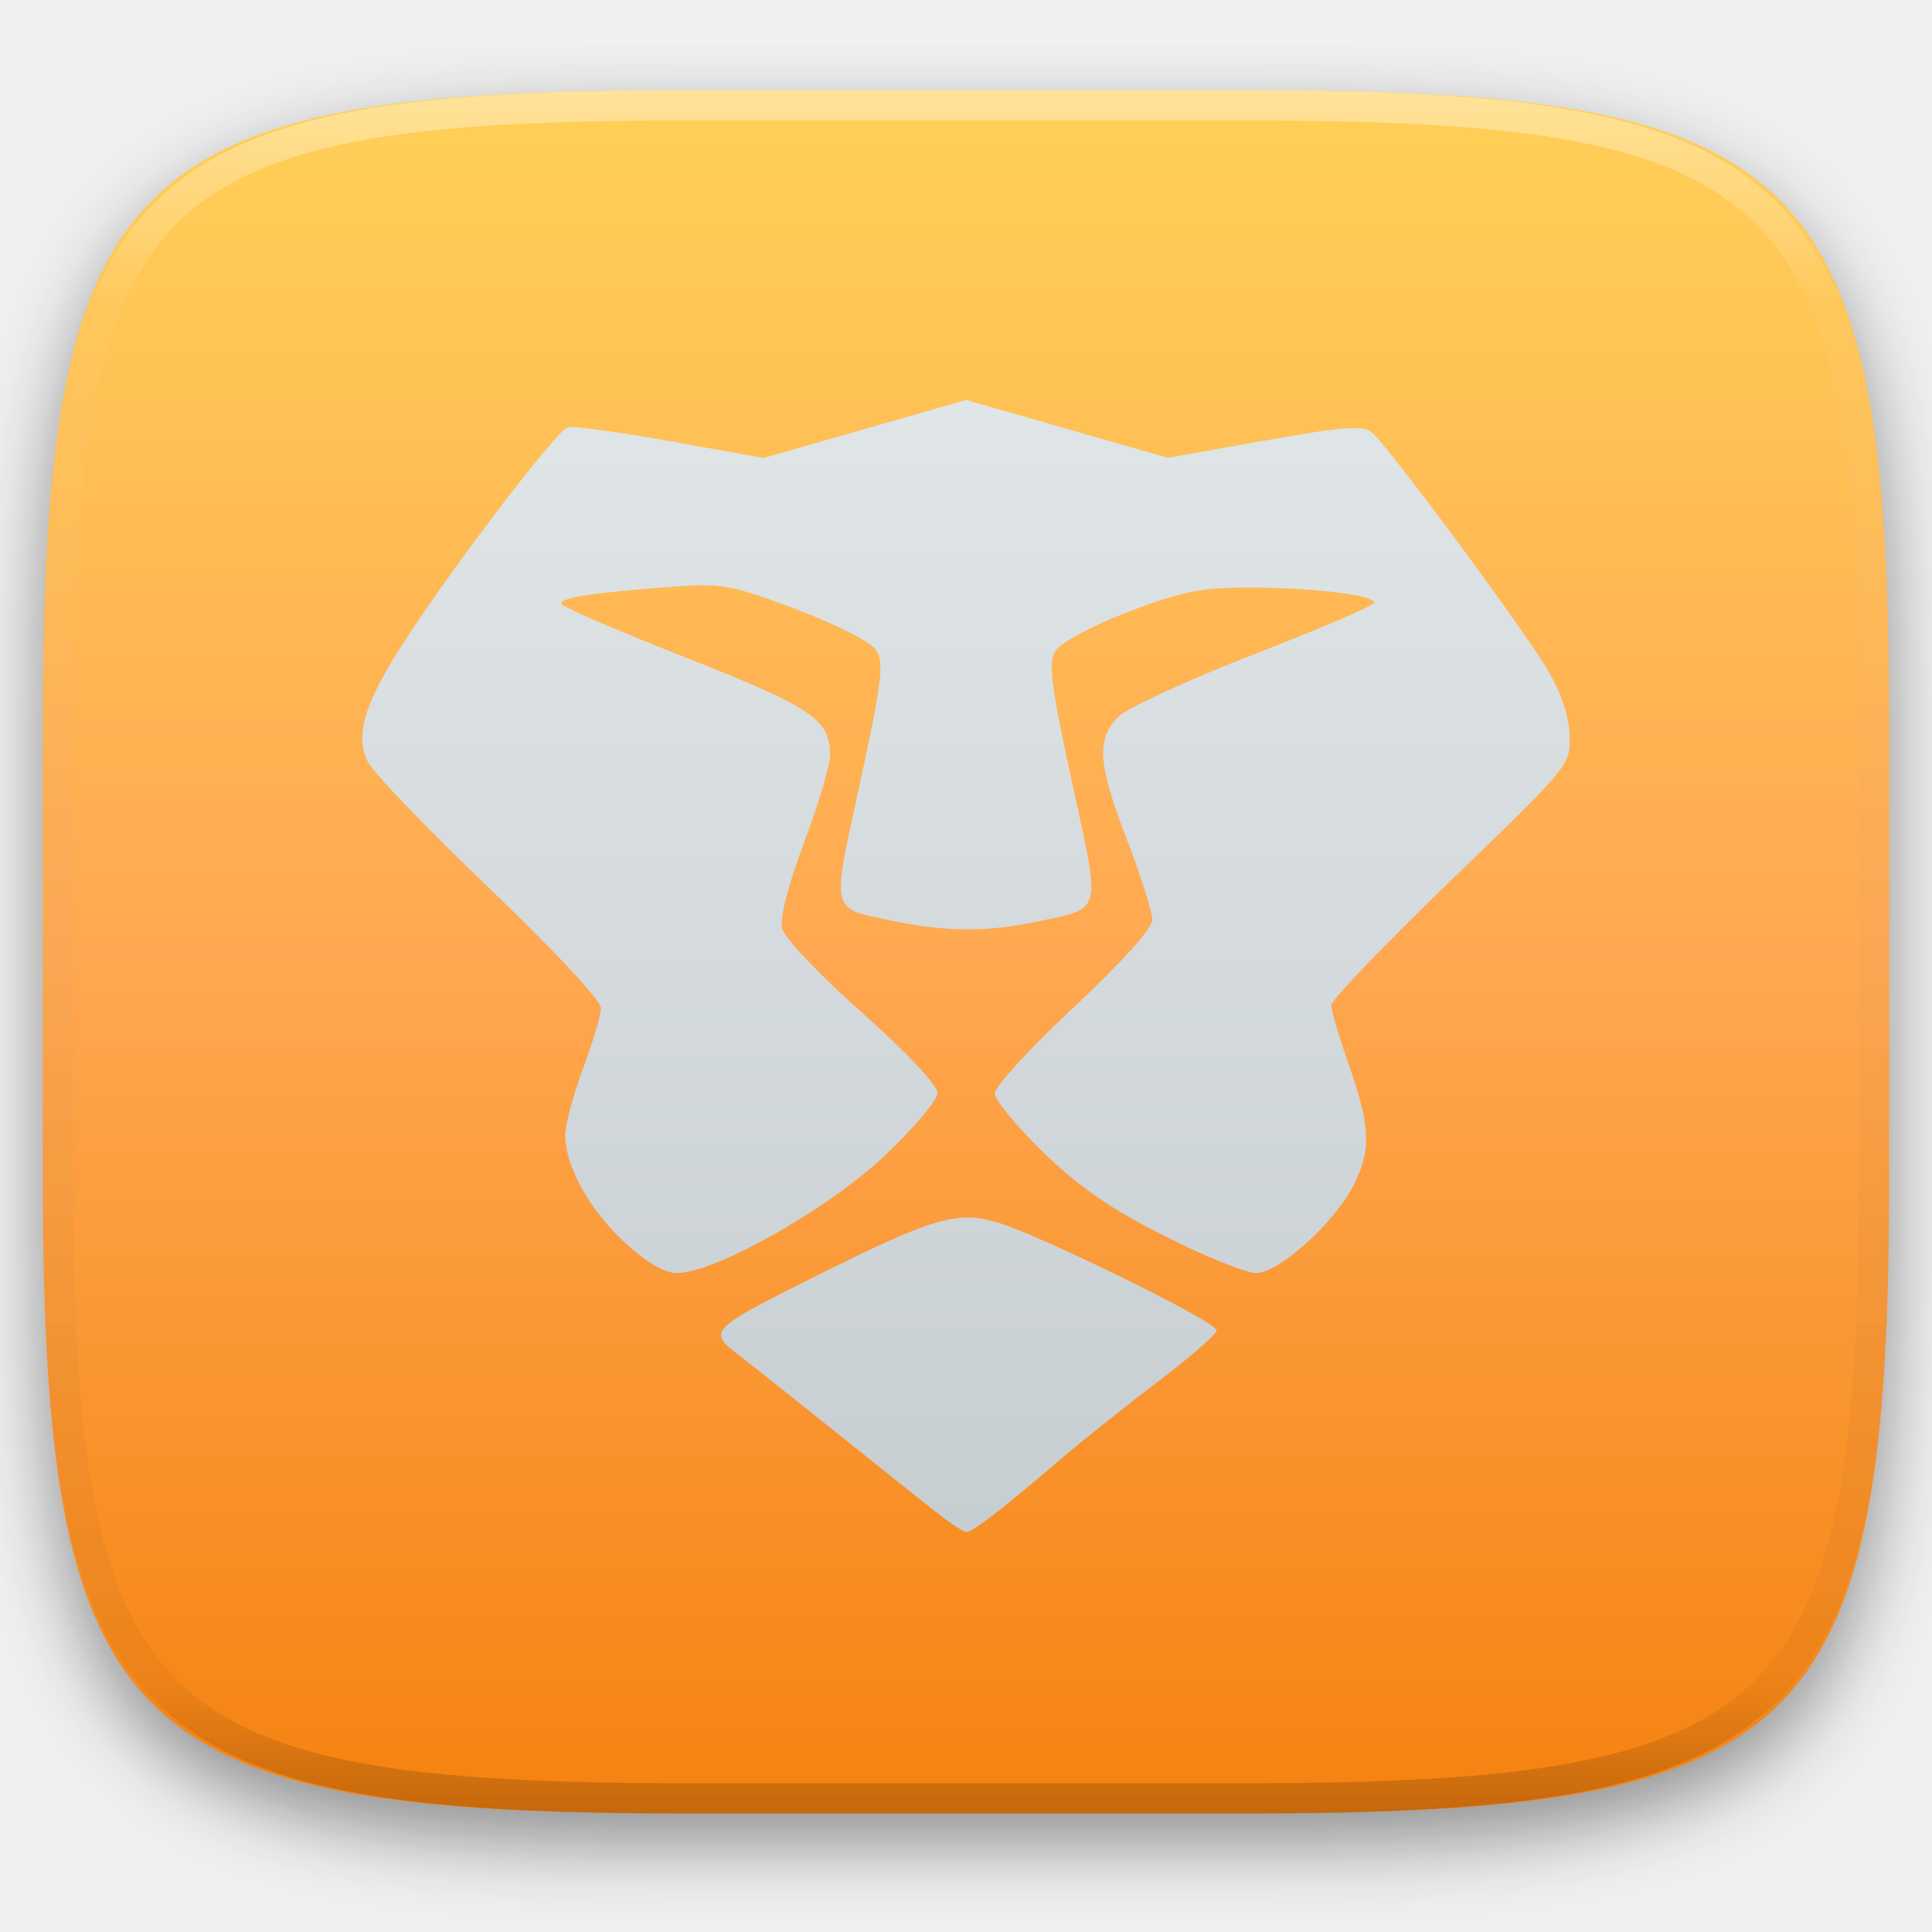
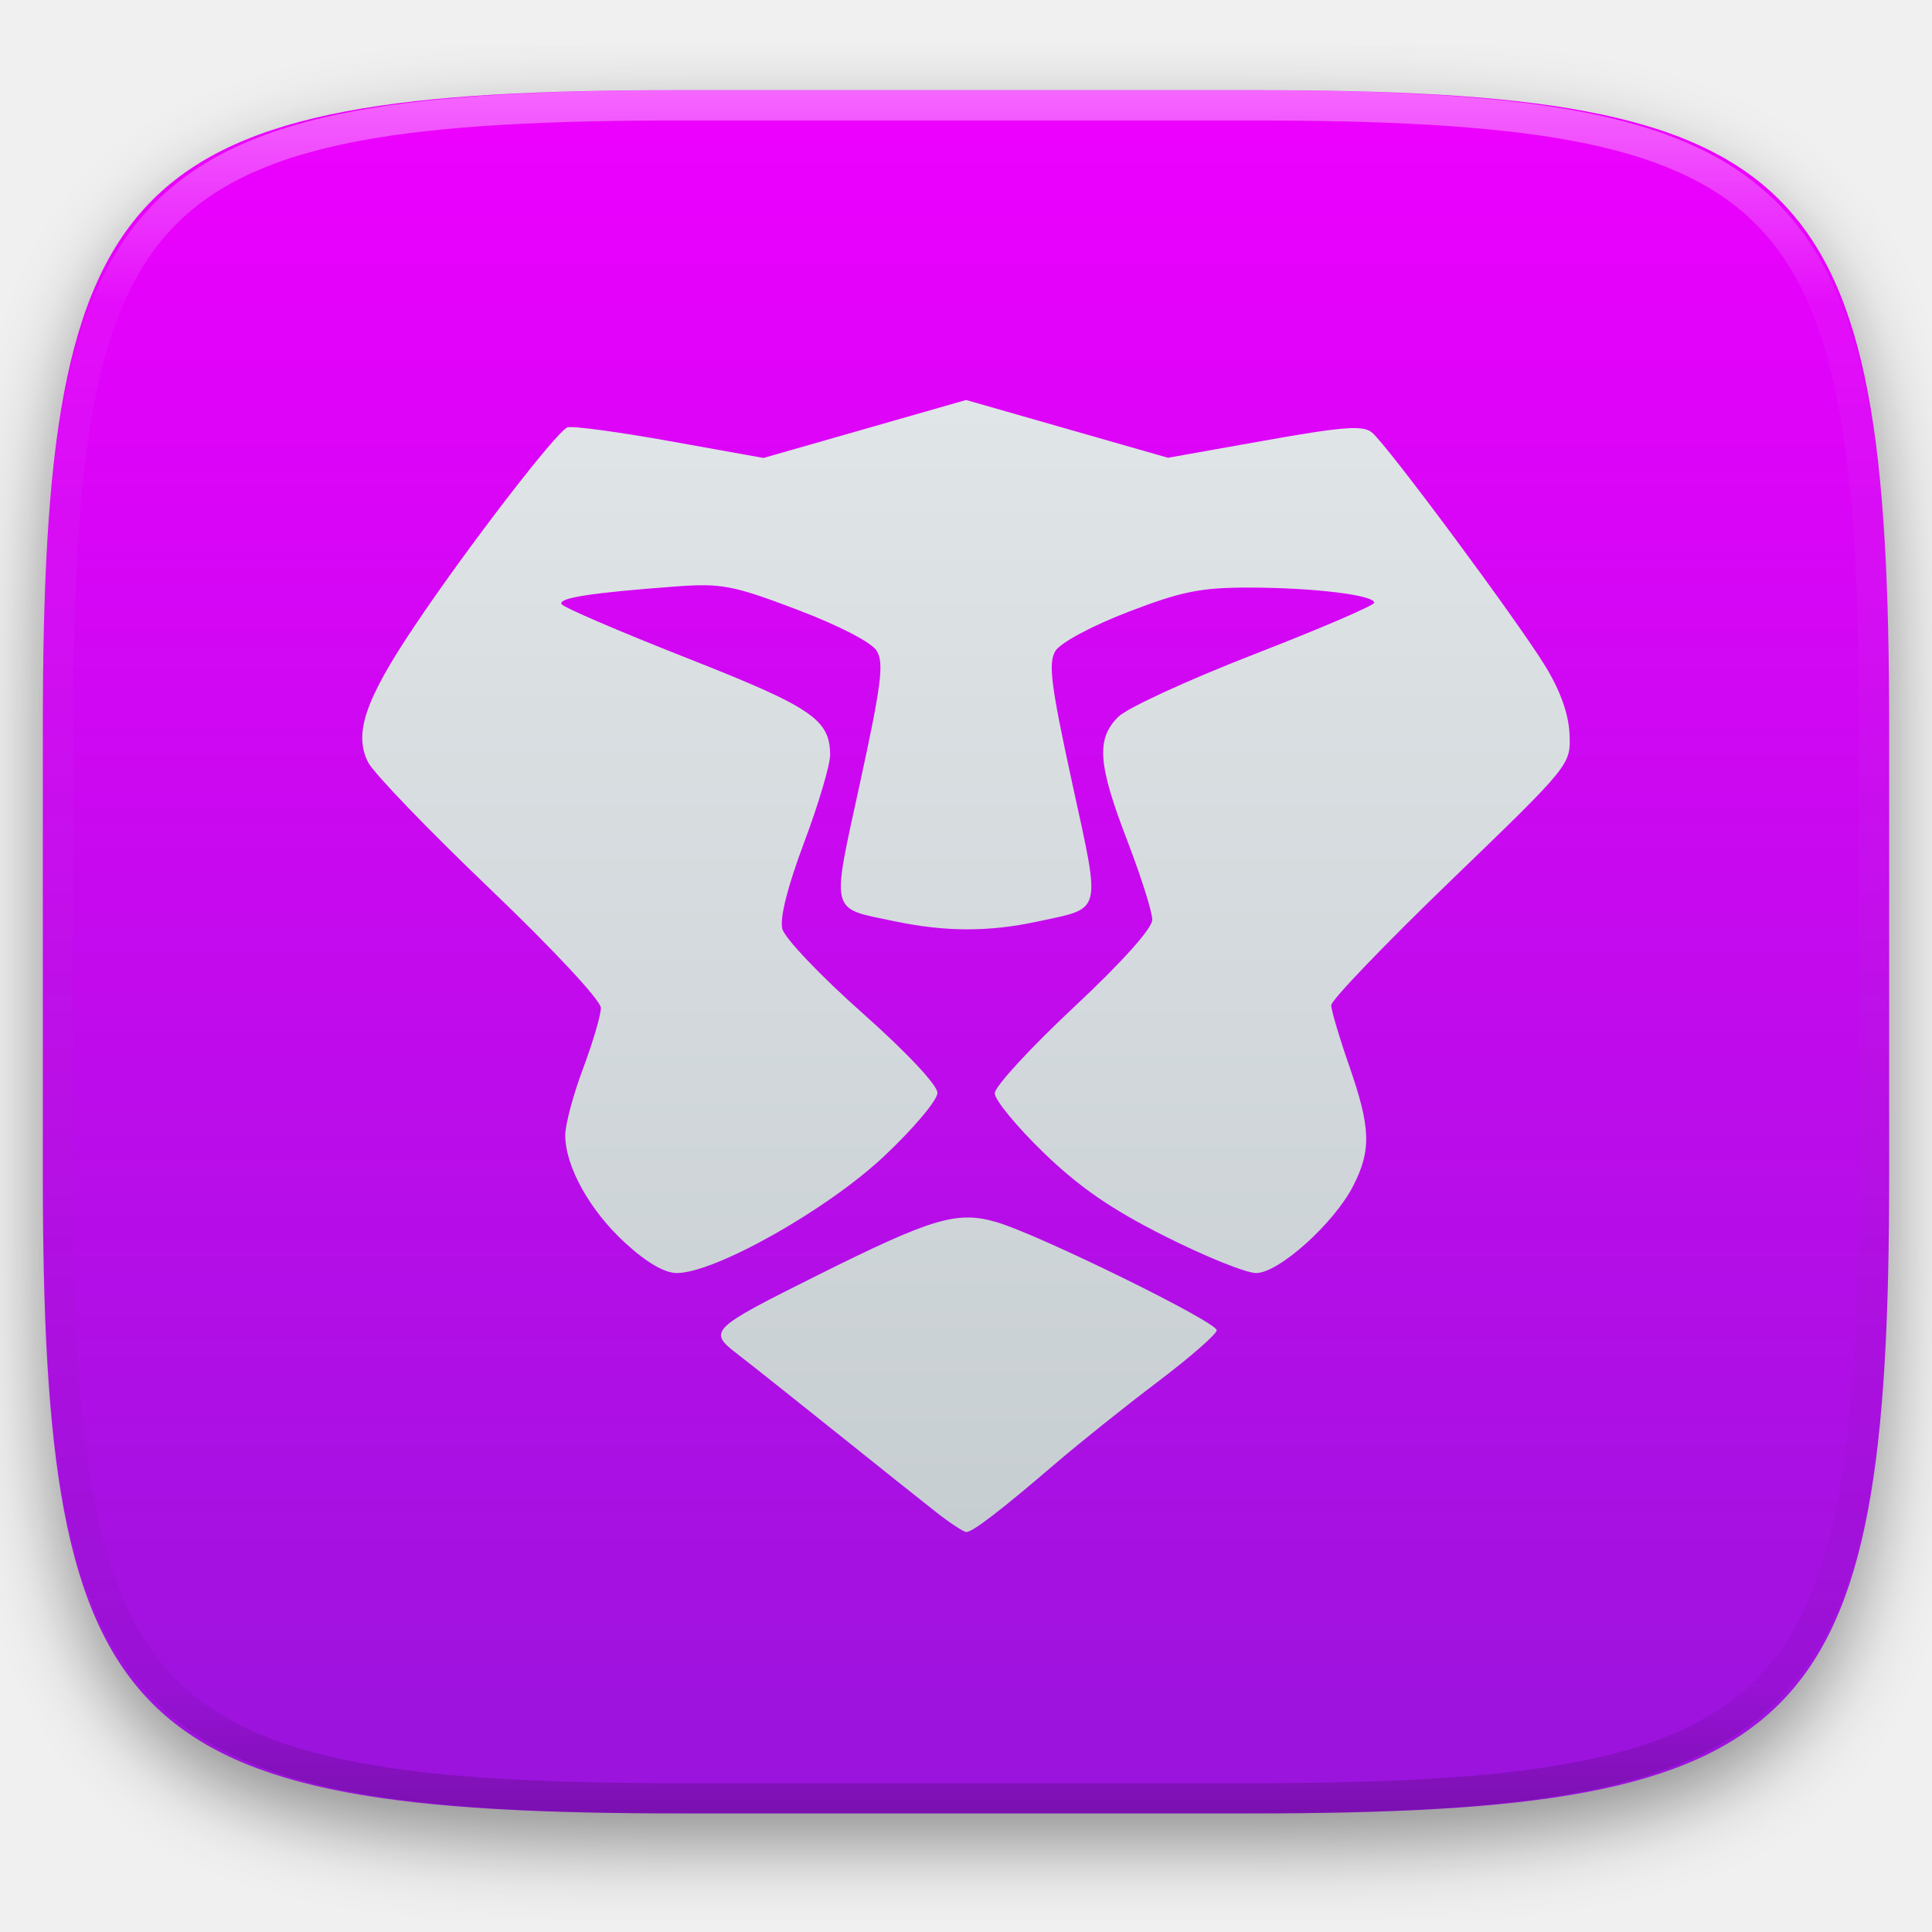
<svg xmlns="http://www.w3.org/2000/svg" fill="none" width="256" height="256" viewBox="0 0 256 256">
  <g clip-path="url(#clip0)">
    <g filter="url(#filter0_d)">
      <path fill="url(#paint0_linear)" d="M165.685 11.947C239.74 11.947 250.324 22.504 250.324 96.491V155.742C250.324 229.728 239.74 240.285 165.685 240.285H90.315C16.259 240.285 5.676 229.728 5.676 155.742V96.491C5.676 22.504 16.259 11.947 90.315 11.947H165.685Z" />
    </g>
    <path fill="url(#paint1_linear)" fill-rule="evenodd" opacity=".4" d="M165.068 11.951C169.396 11.941 173.724 11.991 178.052 12.089C181.927 12.167 185.803 12.315 189.678 12.541C193.131 12.737 196.583 13.022 200.026 13.396C203.085 13.729 206.144 14.181 209.174 14.742C211.889 15.242 214.574 15.881 217.22 16.657C219.62 17.355 221.971 18.22 224.243 19.241C226.358 20.184 228.384 21.304 230.302 22.591C232.141 23.829 233.863 25.244 235.437 26.806C237.001 28.378 238.417 30.088 239.656 31.925C240.945 33.841 242.066 35.865 243.02 37.967C244.043 40.247 244.909 42.585 245.617 44.972C246.394 47.615 247.034 50.297 247.535 53.009C248.096 56.035 248.548 59.081 248.883 62.136C249.257 65.575 249.542 69.013 249.739 72.462C249.965 76.323 250.112 80.194 250.201 84.055C250.289 88.378 250.339 92.701 250.329 97.014V155.226C250.339 159.549 250.289 163.862 250.201 168.185C250.112 172.056 249.965 175.917 249.739 179.778C249.542 183.227 249.257 186.675 248.883 190.104C248.548 193.159 248.096 196.215 247.535 199.241C247.034 201.943 246.394 204.625 245.617 207.268C244.909 209.655 244.043 212.003 243.02 214.273C242.066 216.385 240.945 218.399 239.656 220.315C238.417 222.152 237.001 223.872 235.437 225.434C233.863 226.996 232.141 228.411 230.302 229.649C228.384 230.936 226.358 232.056 224.243 232.999C221.971 234.021 219.62 234.885 217.22 235.593C214.574 236.369 211.889 237.007 209.174 237.499C206.144 238.068 203.085 238.51 200.026 238.845C196.583 239.218 193.131 239.503 189.678 239.699C185.803 239.925 181.927 240.073 178.052 240.161C173.724 240.249 169.396 240.299 165.068 240.289H90.942C86.614 240.299 82.286 240.249 77.958 240.161C74.083 240.073 70.207 239.925 66.332 239.699C62.879 239.503 59.427 239.218 55.984 238.845C52.925 238.51 49.866 238.068 46.836 237.499C44.121 237.007 41.436 236.369 38.79 235.593C36.39 234.885 34.039 234.021 31.767 232.999C29.652 232.056 27.626 230.936 25.708 229.649C23.869 228.411 22.147 226.996 20.573 225.434C19.009 223.872 17.593 222.152 16.354 220.315C15.065 218.399 13.944 216.385 12.99 214.273C11.967 212.003 11.101 209.655 10.393 207.268C9.616 204.625 8.976 201.943 8.475 199.241C7.914 196.215 7.462 193.159 7.127 190.104C6.753 186.675 6.468 183.227 6.271 179.778C6.045 175.917 5.898 172.056 5.809 168.185C5.721 163.862 5.671 159.549 5.681 155.226V97.014C5.671 92.701 5.721 88.378 5.809 84.055C5.898 80.194 6.045 76.323 6.271 72.462C6.468 69.013 6.753 65.575 7.127 62.136C7.462 59.081 7.914 56.035 8.475 53.009C8.976 50.297 9.616 47.615 10.393 44.972C11.101 42.585 11.967 40.247 12.99 37.967C13.944 35.865 15.065 33.841 16.354 31.925C17.593 30.088 19.009 28.378 20.573 26.806C22.147 25.244 23.869 23.829 25.708 22.591C27.626 21.304 29.652 20.184 31.767 19.241C34.039 18.22 36.39 17.355 38.79 16.657C41.436 15.881 44.121 15.242 46.836 14.742C49.866 14.181 52.925 13.729 55.984 13.396C59.427 13.022 62.879 12.737 66.332 12.541C70.207 12.315 74.083 12.167 77.958 12.089C82.286 11.991 86.614 11.941 90.942 11.951H165.068ZM165.078 15.96C169.376 15.95 173.675 15.999 177.973 16.087C181.8 16.176 185.626 16.323 189.452 16.539C192.836 16.736 196.219 17.011 199.583 17.384C202.554 17.699 205.515 18.131 208.446 18.681C211.023 19.153 213.58 19.762 216.099 20.499C218.322 21.147 220.495 21.953 222.6 22.896C224.509 23.751 226.338 24.763 228.069 25.922C229.692 27.013 231.207 28.26 232.594 29.646C233.981 31.031 235.23 32.544 236.332 34.165C237.492 35.894 238.506 37.712 239.361 39.608C240.306 41.72 241.112 43.892 241.761 46.102C242.509 48.617 243.109 51.162 243.591 53.736C244.132 56.664 244.565 59.611 244.889 62.578C245.263 65.938 245.539 69.308 245.735 72.688C245.952 76.51 246.109 80.322 246.188 84.144C246.276 88.437 246.325 92.721 246.325 97.014V155.226C246.325 159.519 246.276 163.803 246.188 168.096C246.109 171.918 245.952 175.74 245.735 179.552C245.539 182.932 245.263 186.302 244.889 189.672C244.565 192.629 244.132 195.576 243.591 198.504C243.109 201.078 242.509 203.623 241.761 206.138C241.112 208.358 240.306 210.52 239.361 212.632C238.506 214.528 237.492 216.356 236.332 218.075C235.23 219.706 233.981 221.219 232.594 222.604C231.207 223.98 229.692 225.227 228.069 226.318C226.338 227.477 224.509 228.489 222.6 229.344C220.495 230.297 218.322 231.093 216.099 231.741C213.58 232.478 211.023 233.087 208.446 233.559C205.515 234.109 202.554 234.541 199.583 234.865C196.219 235.229 192.836 235.514 189.452 235.701C185.626 235.917 181.8 236.074 177.973 236.153C173.675 236.251 169.376 236.29 165.078 236.29C165.078 236.29 165.078 236.29 165.068 236.29H90.942C90.932 236.29 90.932 236.29 90.932 236.29C86.634 236.29 82.335 236.251 78.037 236.153C74.21 236.074 70.384 235.917 66.558 235.701C63.174 235.514 59.791 235.229 56.426 234.865C53.456 234.541 50.495 234.109 47.564 233.559C44.987 233.087 42.429 232.478 39.911 231.741C37.688 231.093 35.515 230.297 33.41 229.344C31.501 228.489 29.672 227.477 27.941 226.318C26.318 225.227 24.803 223.98 23.416 222.604C22.029 221.219 20.78 219.706 19.678 218.075C18.518 216.356 17.504 214.528 16.649 212.632C15.704 210.52 14.898 208.358 14.249 206.138C13.501 203.623 12.901 201.078 12.419 198.504C11.878 195.576 11.445 192.629 11.121 189.672C10.747 186.302 10.472 182.932 10.275 179.552C10.058 175.74 9.901 171.918 9.822 168.096C9.734 163.803 9.685 159.519 9.685 155.226V97.014C9.685 92.721 9.734 88.437 9.822 84.144C9.901 80.322 10.058 76.51 10.275 72.688C10.472 69.308 10.747 65.938 11.121 62.578C11.445 59.611 11.878 56.664 12.419 53.736C12.901 51.162 13.501 48.617 14.249 46.102C14.898 43.892 15.704 41.72 16.649 39.608C17.504 37.712 18.518 35.894 19.678 34.165C20.78 32.544 22.029 31.031 23.416 29.646C24.803 28.26 26.318 27.013 27.941 25.922C29.672 24.763 31.501 23.751 33.41 22.896C35.515 21.953 37.688 21.147 39.911 20.499C42.429 19.762 44.987 19.153 47.564 18.681C50.495 18.131 53.456 17.699 56.426 17.384C59.791 17.011 63.174 16.736 66.558 16.539C70.384 16.323 74.21 16.176 78.037 16.087C82.335 15.999 86.634 15.95 90.932 15.96C90.932 15.96 90.932 15.96 90.942 15.96H165.068C165.078 15.96 165.078 15.96 165.078 15.96Z" clip-rule="evenodd" />
    <g opacity=".2" filter="url(#filter1_f)">
      <path d="M124.057 200.379C122.217 198.937 116.27 194.196 110.841 189.843C105.411 185.489 99.541 180.828 97.795 179.483C93.74 176.36 93.954 176.149 108.56 168.864C123.561 161.382 126.837 160.416 132.044 161.937C137.651 163.574 161.222 175.15 161.222 176.265C161.222 176.768 157.699 179.845 153.394 183.103C149.088 186.361 143.004 191.225 139.872 193.912C132.687 200.077 128.885 203 128.053 203C127.694 203 125.896 201.82 124.057 200.379V200.379ZM82.776 164.635C78.121 160.342 74.931 154.598 74.896 150.451C74.884 149.072 75.943 145.095 77.248 141.613C78.552 138.131 79.62 134.505 79.62 133.555C79.62 132.566 73.315 125.801 64.878 117.735C56.77 109.984 49.53 102.465 48.789 101.025C46.839 97.237 48.368 92.731 54.919 82.965C61.895 72.563 73.74 57.175 75.188 56.631C75.799 56.402 81.894 57.22 88.733 58.449L101.167 60.683L114.59 56.842L128.012 53L141.387 56.828L154.763 60.657L167.554 58.38C178.008 56.519 180.612 56.324 181.802 57.316C183.866 59.037 201.191 82.4 204.799 88.328C206.775 91.574 207.867 94.667 207.972 97.313C208.132 101.344 208.118 101.361 192.257 116.669C183.525 125.095 176.386 132.534 176.392 133.199C176.397 133.864 177.471 137.477 178.776 141.228C181.624 149.418 181.727 152.371 179.33 157.091C176.802 162.068 169.448 168.686 166.444 168.686C165.119 168.686 159.677 166.49 154.352 163.805C147.209 160.205 142.983 157.289 138.238 152.688C134.701 149.257 131.807 145.736 131.807 144.862C131.807 143.987 136.504 138.877 142.244 133.505C148.667 127.495 152.682 123.019 152.682 121.87C152.682 120.843 151.188 116.116 149.361 111.365C145.468 101.239 145.228 97.922 148.175 94.985C149.349 93.815 157.461 90.082 166.201 86.688C174.941 83.295 182.094 80.223 182.095 79.862C182.097 78.847 174.016 77.867 165.552 77.856C159.119 77.848 156.559 78.362 149.474 81.089C144.7 82.926 140.532 85.158 139.859 86.238C138.869 87.828 139.234 90.725 142.059 103.705C145.893 121.322 146.162 120.234 137.5 122.104C131.039 123.499 125.267 123.489 118.506 122.066C109.867 120.253 110.13 121.319 113.965 103.702C116.784 90.747 117.153 87.822 116.169 86.235C115.471 85.11 111.14 82.871 105.605 80.773C97.129 77.56 95.585 77.265 89.583 77.708C78.408 78.531 73.902 79.229 74.41 80.055C74.678 80.489 82.151 83.701 91.017 87.192C107.608 93.725 109.973 95.325 109.994 100.029C109.999 101.354 108.449 106.58 106.547 111.641C104.355 117.477 103.299 121.662 103.66 123.079C103.973 124.309 108.727 129.306 114.223 134.184C120.113 139.413 124.216 143.777 124.216 144.813C124.216 145.781 121.008 149.582 117.088 153.26C109.541 160.339 94.716 168.683 89.684 168.683C88.046 168.683 85.636 167.27 82.776 164.632V164.635V164.635Z" />
    </g>
    <path fill="url(#paint2_linear)" d="M124.057 200.379C122.217 198.937 116.27 194.196 110.841 189.843C105.411 185.489 99.541 180.828 97.795 179.483C93.74 176.36 93.954 176.149 108.56 168.864C123.561 161.382 126.837 160.416 132.044 161.937C137.651 163.574 161.222 175.15 161.222 176.265C161.222 176.768 157.699 179.845 153.394 183.103C149.088 186.361 143.004 191.225 139.872 193.912C132.687 200.077 128.885 203 128.053 203C127.694 203 125.896 201.82 124.057 200.379V200.379ZM82.776 164.635C78.121 160.342 74.931 154.598 74.896 150.451C74.884 149.072 75.943 145.095 77.248 141.613C78.552 138.131 79.62 134.505 79.62 133.555C79.62 132.566 73.315 125.801 64.878 117.735C56.77 109.984 49.53 102.465 48.789 101.025C46.839 97.237 48.368 92.731 54.919 82.965C61.895 72.563 73.74 57.175 75.188 56.631C75.799 56.402 81.894 57.22 88.733 58.449L101.167 60.683L114.59 56.842L128.012 53L141.387 56.828L154.763 60.657L167.554 58.38C178.008 56.519 180.612 56.324 181.802 57.316C183.866 59.037 201.191 82.4 204.799 88.328C206.775 91.574 207.867 94.667 207.972 97.313C208.132 101.344 208.118 101.361 192.257 116.669C183.525 125.095 176.386 132.534 176.392 133.199C176.397 133.864 177.471 137.477 178.776 141.228C181.624 149.418 181.727 152.371 179.33 157.091C176.802 162.068 169.448 168.686 166.444 168.686C165.119 168.686 159.677 166.49 154.352 163.805C147.209 160.205 142.983 157.289 138.238 152.688C134.701 149.257 131.807 145.736 131.807 144.862C131.807 143.987 136.504 138.877 142.244 133.505C148.667 127.495 152.682 123.019 152.682 121.87C152.682 120.843 151.188 116.116 149.361 111.365C145.468 101.239 145.228 97.922 148.175 94.985C149.349 93.815 157.461 90.082 166.201 86.688C174.941 83.295 182.094 80.223 182.095 79.862C182.097 78.847 174.016 77.867 165.552 77.856C159.119 77.848 156.559 78.362 149.474 81.089C144.7 82.926 140.532 85.158 139.859 86.238C138.869 87.828 139.234 90.725 142.059 103.705C145.893 121.322 146.162 120.234 137.5 122.104C131.039 123.499 125.267 123.489 118.506 122.066C109.867 120.253 110.13 121.319 113.965 103.702C116.784 90.747 117.153 87.822 116.169 86.235C115.471 85.11 111.14 82.871 105.605 80.773C97.129 77.56 95.585 77.265 89.583 77.708C78.408 78.531 73.902 79.229 74.41 80.055C74.678 80.489 82.151 83.701 91.017 87.192C107.608 93.725 109.973 95.325 109.994 100.029C109.999 101.354 108.449 106.58 106.547 111.641C104.355 117.477 103.299 121.662 103.66 123.079C103.973 124.309 108.727 129.306 114.223 134.184C120.113 139.413 124.216 143.777 124.216 144.813C124.216 145.781 121.008 149.582 117.088 153.26C109.541 160.339 94.716 168.683 89.684 168.683C88.046 168.683 85.636 167.27 82.776 164.632V164.635V164.635Z" />
  </g>
  <defs>
    <filter id="filter0_d" width="264.648" height="248.338" x="-4.32" y="5.95" color-interpolation-filters="sRGB" filterUnits="userSpaceOnUse">
      <feFlood flood-opacity="0" result="BackgroundImageFix" />
      <feColorMatrix in="SourceAlpha" type="matrix" values="0 0 0 0 0 0 0 0 0 0 0 0 0 0 0 0 0 0 127 0" />
      <feOffset dy="4" />
      <feGaussianBlur stdDeviation="5" />
      <feColorMatrix type="matrix" values="0 0 0 0 0 0 0 0 0 0 0 0 0 0 0 0 0 0 0.4 0" />
      <feBlend in2="BackgroundImageFix" mode="normal" result="effect1_dropShadow" />
      <feBlend in="SourceGraphic" in2="effect1_dropShadow" mode="normal" result="shape" />
    </filter>
    <filter id="filter1_f" width="180" height="170" x="38" y="43" color-interpolation-filters="sRGB" filterUnits="userSpaceOnUse">
      <feFlood flood-opacity="0" result="BackgroundImageFix" />
      <feBlend in="SourceGraphic" in2="BackgroundImageFix" mode="normal" result="shape" />
      <feGaussianBlur result="effect1_foregroundBlur" stdDeviation="5" />
    </filter>
    <linearGradient id="paint0_linear" x1="5.676" x2="5.676" y1="11.947" y2="240.285" gradientUnits="userSpaceOnUse">
-       <stop offset="0" stop-color="#FFD057" />
-       <stop offset=".5" stop-color="#FFA851" />
-       <stop offset="1" stop-color="#F5820F" />
+       <stop offset="0" stop-color="#EE00FF" />
+       <stop offset="1" stop-color="#9914DC" />
    </linearGradient>
    <linearGradient id="paint1_linear" x1="132.082" x2="132.082" y1="11.95" y2="240.29" gradientUnits="userSpaceOnUse">
      <stop stop-color="#fff" />
      <stop offset=".125" stop-color="#fff" stop-opacity=".098" />
      <stop offset=".925" stop-opacity=".098" />
      <stop offset="1" stop-opacity=".498" />
    </linearGradient>
    <linearGradient id="paint2_linear" x1="48" x2="48" y1="53" y2="203" gradientUnits="userSpaceOnUse">
      <stop offset="0" stop-color="#E0E5E7" />
      <stop offset="1" stop-color="#C7CED2" />
    </linearGradient>
    <clipPath id="clip0">
      <rect fill="#fff" width="256" height="256" />
    </clipPath>
  </defs>
</svg>
